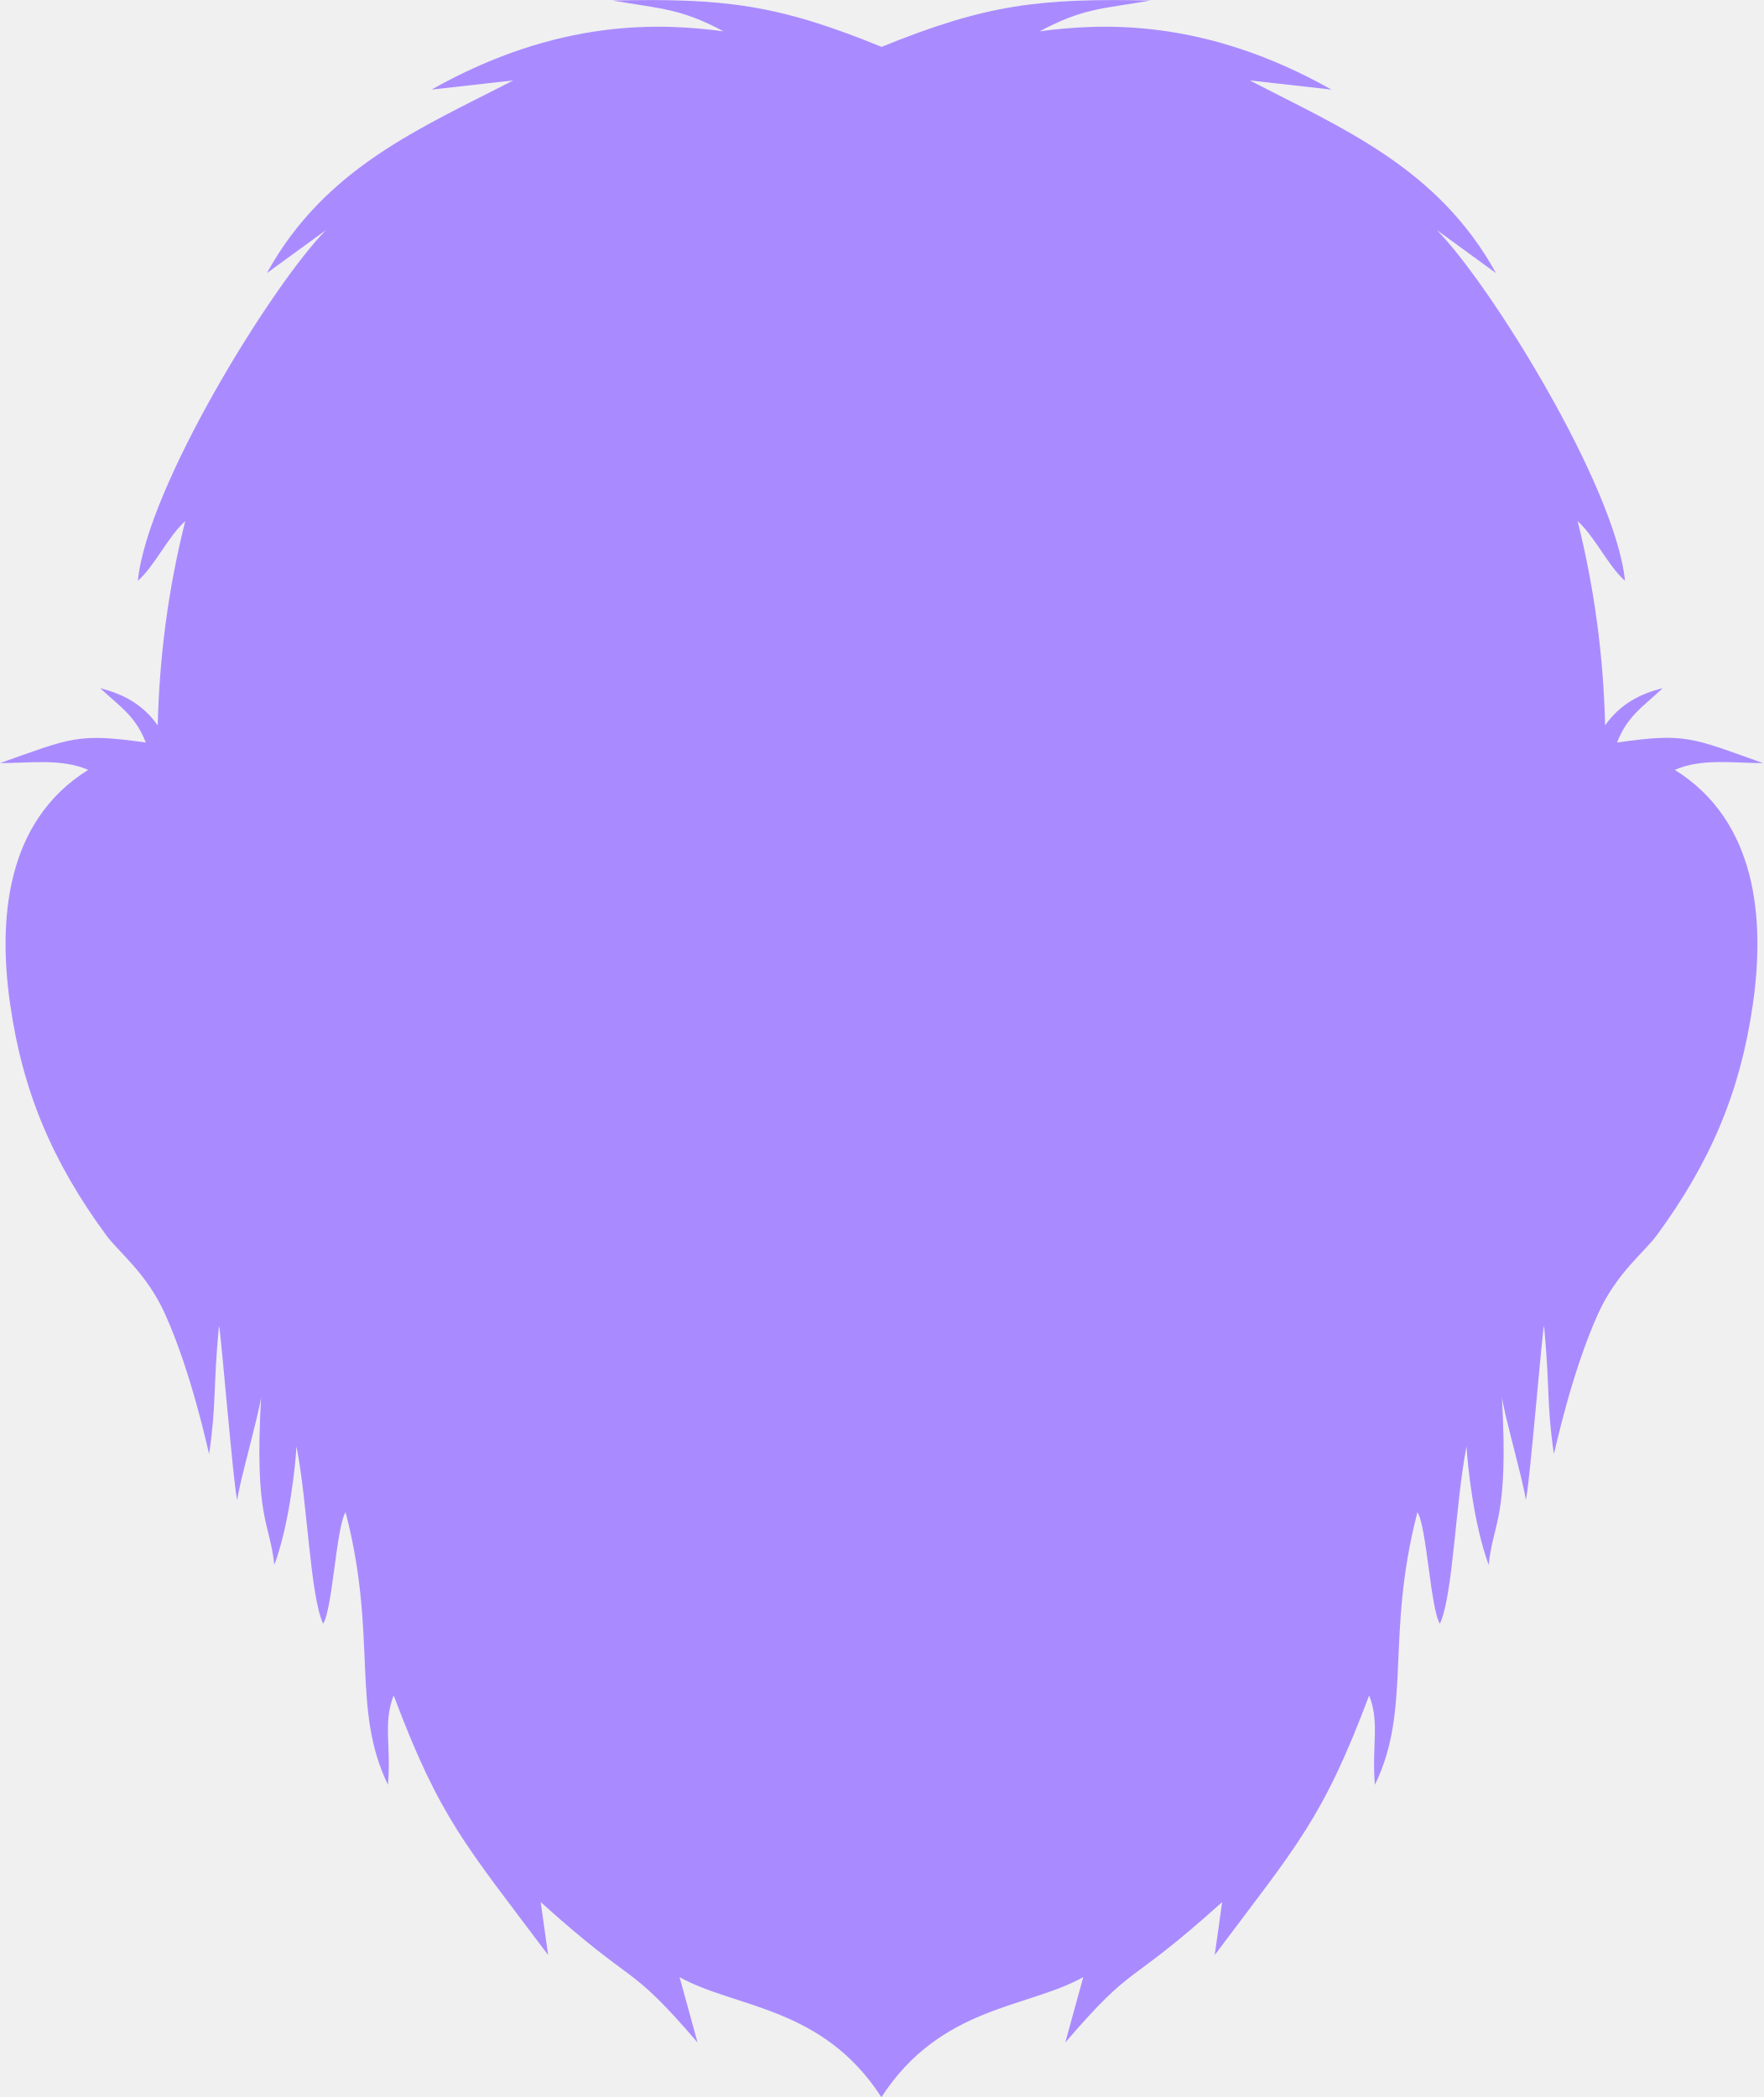
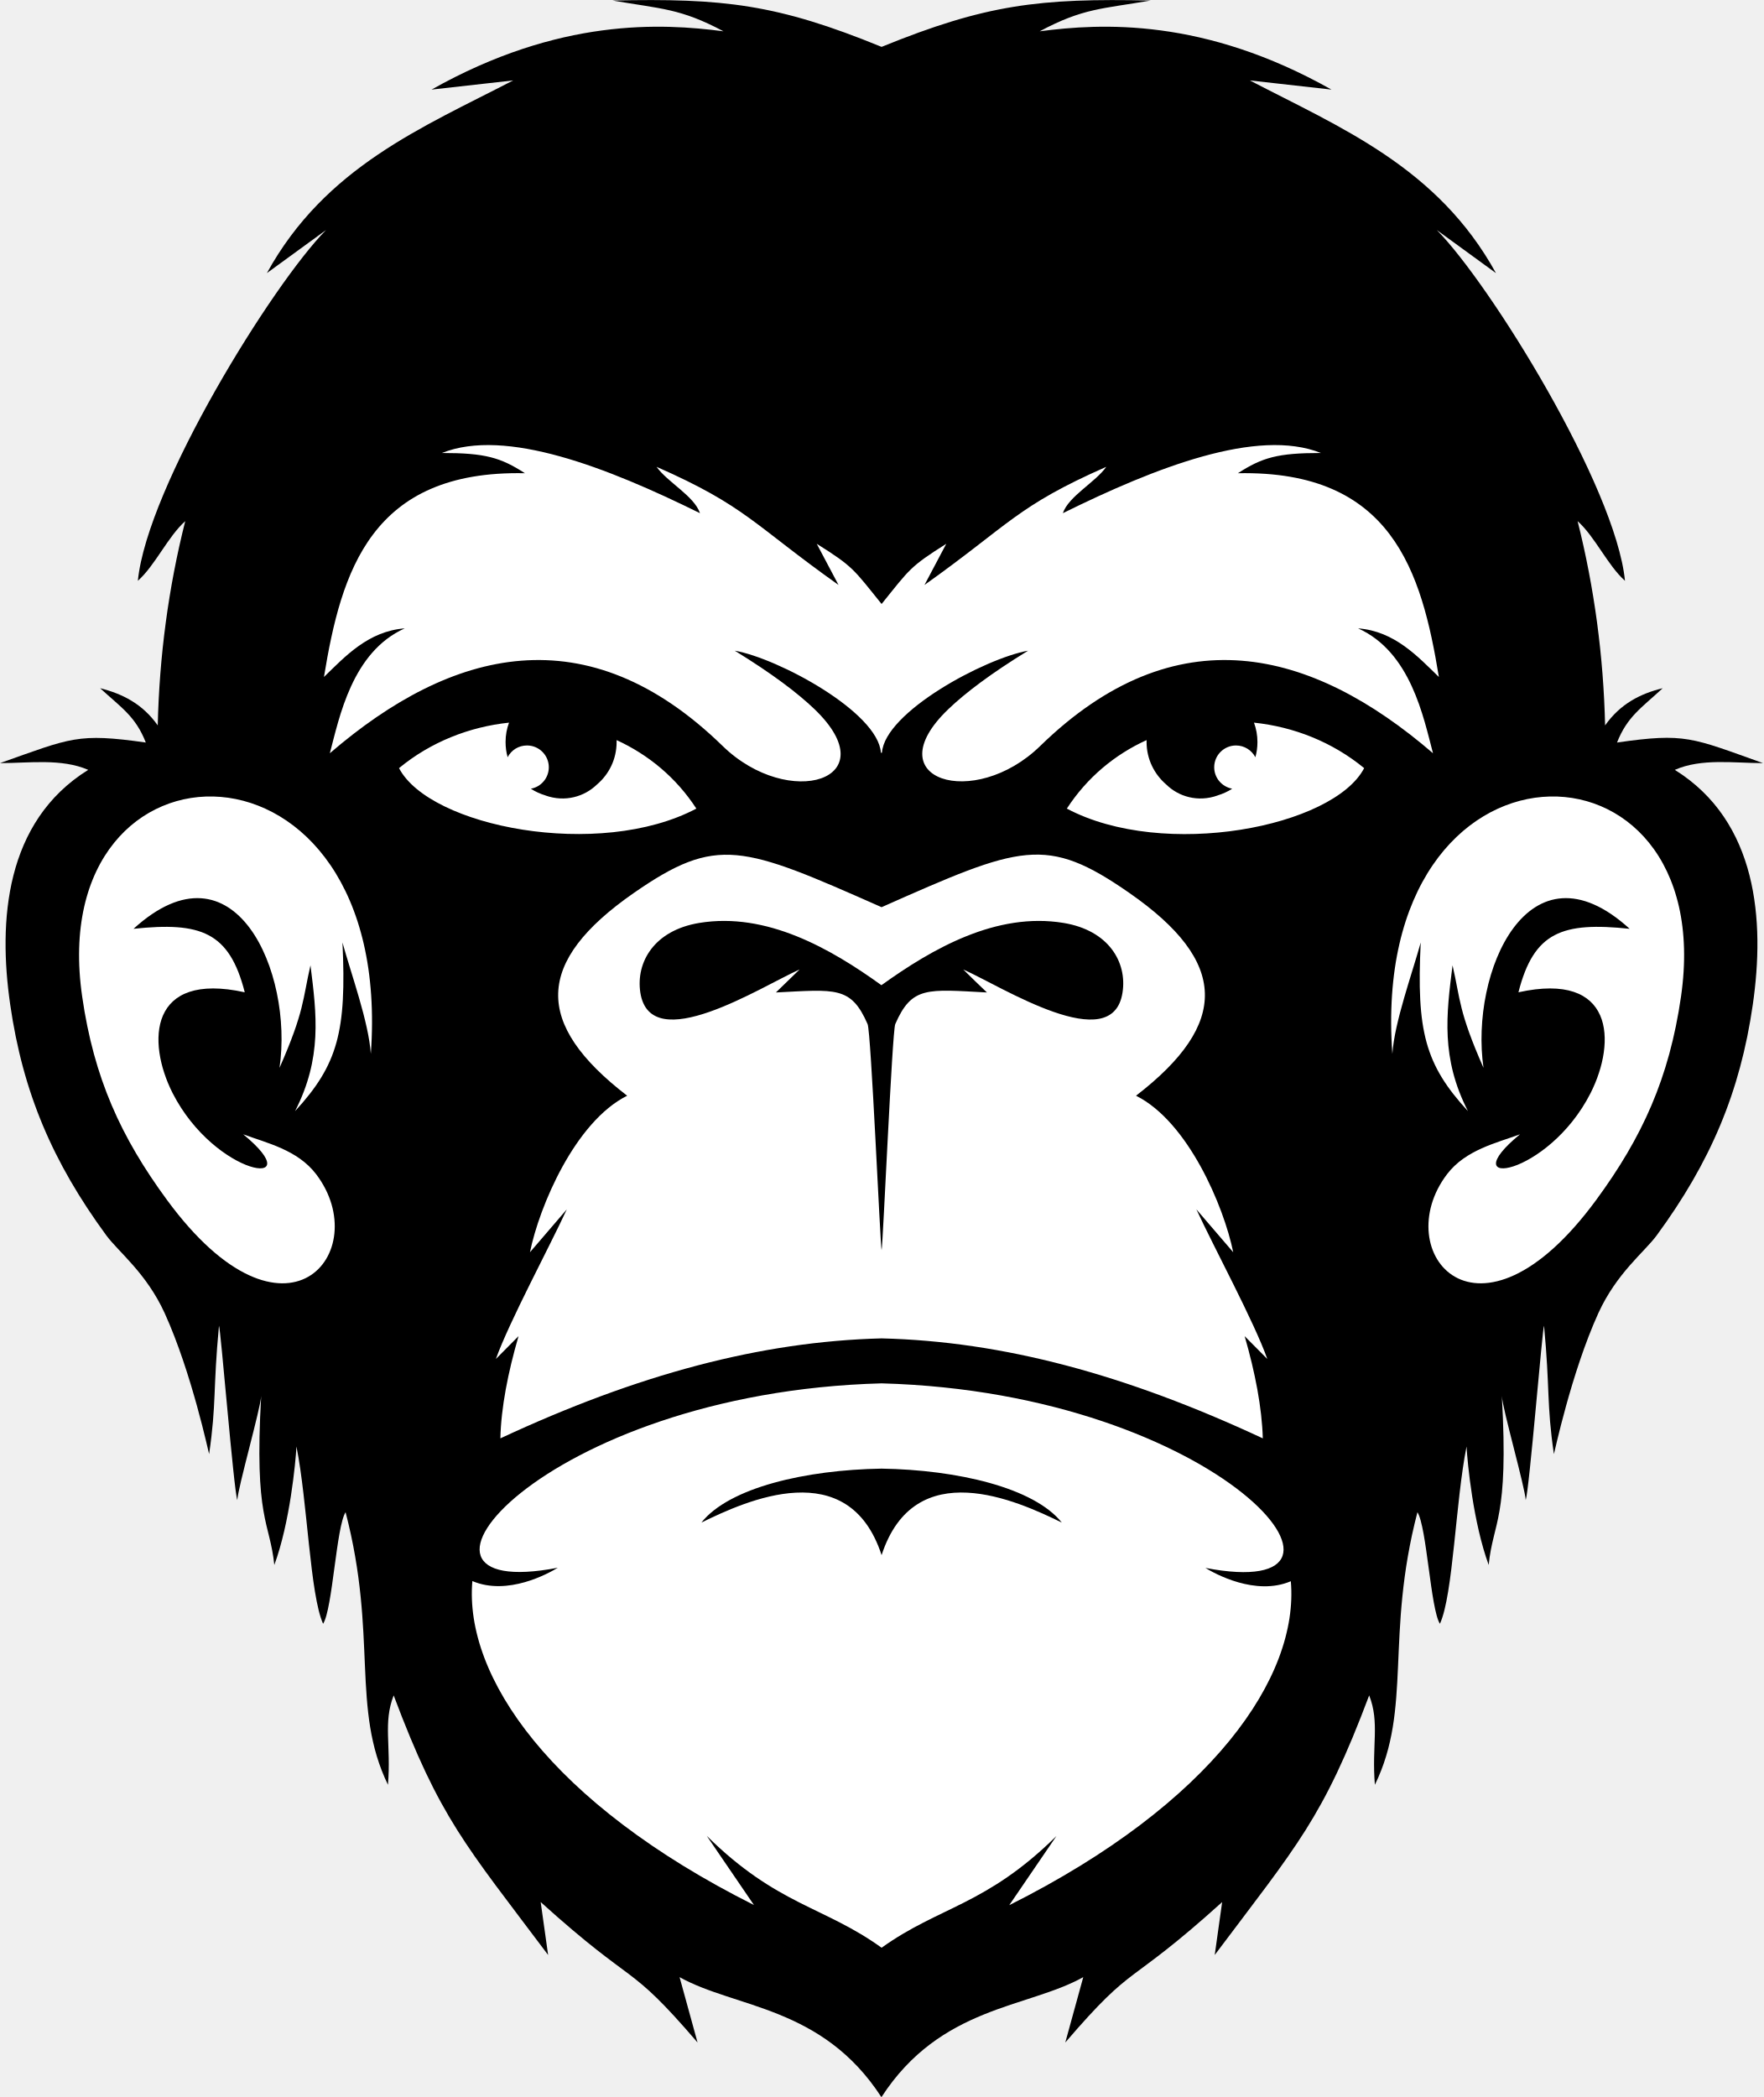
<svg xmlns="http://www.w3.org/2000/svg" version="1.0" id="Layer_1" x="0px" y="0px" viewBox="0 0 101.94 121.24" style="enable-background:new 0 0 101.94 121.24;" xml:space="preserve">
  <style type="text/css">
- 	.st0{fill:#A98BFF;}
- 	.st1{fill:#A98BFF;}
+ 	.st0{fill-rule:evenodd;clip-rule:evenodd;}
+ 	.st1{fill-rule:evenodd;clip-rule:evenodd;fill:#FFFFFF;}
</style>
  <path class="st0" d="M24.95,5.18c1.57-0.18,3.14-0.35,4.72-0.53C24.42,7.37,18.8,9.66,15.43,15.79c1.14-0.83,2.28-1.66,3.42-2.49  C15.78,16.4,8.51,28.12,7.97,33.58c1-0.89,1.74-2.56,2.74-3.45c-0.97,3.84-1.5,7.83-1.59,11.81c-0.88-1.25-2.05-1.83-3.33-2.15  c1.23,1.13,2.05,1.63,2.64,3.14c-3.95-0.56-4.3-0.27-8.43,1.19c1.7,0,3.55-0.28,5.1,0.39c-4.81,2.99-5.21,8.74-4.51,13.57  c0.73,5.07,2.45,9.11,5.56,13.35c0.71,0.96,2.31,2.17,3.37,4.49c1.57,3.45,2.55,8.12,2.57,8.15c0.43-2.95,0.22-3.71,0.57-7.42  c0.09,0.06,0.85,9.46,1.06,10.08c0.04-0.74,1.34-5.28,1.38-6.02c-0.41,7.17,0.5,7.24,0.76,9.77c0.9-2.44,1.23-5.91,1.28-6.85  c0.64,3.19,0.78,8.57,1.54,10.25c0.55-0.85,0.76-5.61,1.3-6.45c1.87,7.18,0.3,11.32,2.45,15.76c0.19-2.29-0.29-3.57,0.33-5.17  c2.68,7.13,4.15,8.64,8.93,15.01c-0.14-1.02-0.29-2.04-0.43-3.06c5.63,5.08,4.96,3.33,9.07,8.12c-0.35-1.26-0.69-2.52-1.04-3.78  c3.22,1.8,8.25,1.66,11.67,6.94c3.42-5.28,8.45-5.14,11.67-6.94c-0.35,1.26-0.69,2.52-1.04,3.78c4.11-4.79,3.44-3.04,9.07-8.12  c-0.14,1.02-0.29,2.04-0.43,3.06c4.78-6.37,6.25-7.88,8.93-15.01c0.62,1.59,0.14,2.88,0.33,5.17c2.16-4.44,0.59-8.58,2.46-15.76  c0.54,0.85,0.76,5.61,1.3,6.45c0.77-1.68,0.9-7.06,1.54-10.25c0.05,0.94,0.38,4.4,1.28,6.85c0.25-2.53,1.17-2.6,0.76-9.77  c0.04,0.74,1.34,5.28,1.38,6.02c0.21-0.62,0.97-10.01,1.06-10.08c0.35,3.71,0.14,4.47,0.57,7.42c0.02-0.02,1-4.7,2.57-8.15  c1.06-2.32,2.66-3.53,3.37-4.49c3.11-4.24,4.83-8.28,5.56-13.35c0.7-4.83,0.29-10.58-4.51-13.57c1.55-0.68,3.41-0.39,5.1-0.39  c-4.13-1.47-4.48-1.76-8.44-1.19c0.59-1.5,1.41-2,2.64-3.14c-1.28,0.31-2.45,0.9-3.33,2.15c-0.09-3.97-0.62-7.96-1.59-11.81  c1,0.89,1.74,2.56,2.74,3.45c-0.54-5.46-7.81-17.18-10.88-20.28c1.14,0.83,2.28,1.66,3.42,2.49c-3.37-6.13-8.99-8.41-14.23-11.14  c1.57,0.18,3.14,0.35,4.72,0.53C69.6,1.02,63.67,1.34,60.11,1.81c2.51-1.34,3.58-1.29,6.42-1.78c-6.44-0.14-9.52,0.22-15.56,2.68  c-6.04-2.47-9.12-2.82-15.56-2.68c2.84,0.49,3.92,0.45,6.42,1.78C38.26,1.34,32.33,1.02,24.95,5.18L24.95,5.18z" />
  <path class="st1" d="M50.97,84.91c4.38,0.07,8.81,1.1,10.42,3.12c-2.59-1.27-8.51-3.97-10.42,1.88c-1.91-5.85-7.83-3.15-10.42-1.88  C42.16,86,46.59,84.98,50.97,84.91L50.97,84.91z M50.97,112.61L50.97,112.61c3.33-2.39,6.04-2.44,10.11-6.46l-2.73,4  c11.77-5.9,16.76-13.22,16.28-18.73c-2.04,0.87-4.4-0.44-4.94-0.77c10.95,2.11,0.96-10.13-18.72-10.67  C31.29,80.51,21.3,92.76,32.25,90.64c-0.54,0.33-2.9,1.64-4.94,0.77c-0.48,5.5,4.51,12.83,16.28,18.73l-2.73-4  C44.93,110.16,47.64,110.21,50.97,112.61L50.97,112.61z M50.97,34.92c1.63-2.02,1.63-2.15,3.74-3.48l-1.26,2.38  c4.92-3.5,5.33-4.55,10.51-6.83c-0.61,0.88-2.18,1.7-2.51,2.68c5.35-2.64,11.24-4.95,14.92-3.48c-2.5,0-3.39,0.26-4.8,1.17  c8.91-0.18,10.62,5.68,11.62,11.78c-1.2-1.16-2.55-2.65-4.67-2.81c3.05,1.37,3.78,5.15,4.33,7.22c-7.06-6.08-14.88-8.05-22.71-0.42  c-3.82,3.73-9.58,1.96-5.31-2.13c0.98-0.94,2.46-2.06,4.61-3.38c-2.51,0.45-8.29,3.55-8.45,5.9h-0.06c-0.16-2.35-5.94-5.46-8.45-5.9  c2.15,1.32,3.63,2.44,4.61,3.38c4.27,4.1-1.48,5.86-5.31,2.13c-7.83-7.63-15.65-5.66-22.71,0.42c0.55-2.07,1.28-5.85,4.33-7.22  c-2.12,0.16-3.47,1.65-4.67,2.81c1-6.1,2.71-11.97,11.62-11.78c-1.41-0.91-2.3-1.17-4.8-1.17c3.68-1.47,9.57,0.84,14.92,3.48  c-0.33-0.99-1.89-1.8-2.51-2.68c5.18,2.28,5.59,3.33,10.52,6.83l-1.26-2.38C49.34,32.77,49.34,32.9,50.97,34.92z M50.97,72.28  c0.08-0.32,0.61-12.65,0.79-13.07c0.96-2.21,1.86-2.01,5.3-1.83c-0.46-0.44-0.92-0.88-1.37-1.33c2.23,0.99,8.64,5.11,9.21,1.33  c0.27-1.74-0.79-3.59-3.41-4.02c-3.88-0.64-7.58,1.48-10.53,3.6c-2.94-2.12-6.65-4.24-10.53-3.6c-2.62,0.43-3.67,2.28-3.41,4.02  c0.58,3.78,6.99-0.34,9.21-1.33c-0.46,0.44-0.91,0.88-1.37,1.33c3.44-0.17,4.34-0.38,5.3,1.83C50.36,59.63,50.89,71.96,50.97,72.28z   M50.97,52.45c8.07-3.58,9.5-4.18,14.33-0.82c5.71,3.97,5.79,7.55,0.38,11.72c3.01,1.5,5.08,6.4,5.62,9.05l-2.13-2.48  c1,2.17,3.35,6.52,4.1,8.65l-1.31-1.32c0.61,2.11,1,4.14,1.05,5.91c-7.91-3.69-15.03-5.61-22.04-5.78  c-7.01,0.18-14.12,2.09-22.04,5.78c0.04-1.78,0.44-3.81,1.05-5.91l-1.31,1.32c0.76-2.13,3.1-6.48,4.1-8.65l-2.13,2.48  c0.54-2.65,2.61-7.55,5.62-9.05c-5.42-4.17-5.34-7.74,0.38-11.72C41.47,48.28,42.9,48.88,50.97,52.45z M87.79,57.37  c0.89-3.5,2.54-4.08,6.43-3.67c-5.85-5.33-9.25,2.53-8.45,8.04c-1.45-3.29-1.33-3.94-1.79-5.93c-0.36,2.85-0.68,5.36,0.89,8.43  c-2.48-2.69-2.98-4.63-2.73-9.75c-0.51,1.85-1.51,4.58-1.64,6.44c-1.4-19.38,18.97-19.13,16.69-3.32c-0.68,4.73-2.25,8.15-4.9,11.76  c-6.87,9.36-12.03,3-8.63-1.48c1.08-1.42,2.88-1.81,4.22-2.31c-3.98,3.27,1.62,2.46,4.08-2.38C93.47,60.21,93.32,56.15,87.79,57.37z   M30.47,43.1c0.7,0,1.26,0.57,1.26,1.26c0,0.62-0.45,1.14-1.04,1.24c0.26,0.17,0.55,0.3,0.85,0.39l-0.01,0  c1.15,0.41,2.27,0.06,2.98-0.63c0.7-0.59,1.14-1.47,1.14-2.46c0-0.04,0-0.07,0-0.11c1.83,0.84,3.44,2.16,4.61,3.96  c-5.62,2.97-15.42,1.06-17.19-2.34c1.84-1.52,4.08-2.39,6.36-2.63c-0.13,0.35-0.2,0.72-0.2,1.12c0,0.3,0.04,0.6,0.12,0.88  C29.56,43.37,29.98,43.1,30.47,43.1z M78.87,44.41c-1.77,3.4-11.57,5.32-17.19,2.34c1.17-1.8,2.78-3.13,4.61-3.96l0,0.11  c0,0.99,0.45,1.87,1.14,2.46c0.7,0.69,1.82,1.04,2.97,0.63l-0.01,0c0.3-0.09,0.59-0.22,0.85-0.39c-0.59-0.11-1.04-0.62-1.04-1.24  c0-0.7,0.57-1.26,1.26-1.26c0.49,0,0.91,0.28,1.12,0.68c0.08-0.28,0.12-0.57,0.12-0.88c0-0.39-0.07-0.77-0.2-1.12  C74.79,42.02,77.02,42.89,78.87,44.41z M14.15,57.37c-0.89-3.5-2.55-4.08-6.43-3.67c5.85-5.33,9.25,2.53,8.44,8.04  c1.45-3.29,1.33-3.94,1.79-5.93c0.36,2.85,0.68,5.36-0.89,8.43c2.48-2.69,2.98-4.63,2.74-9.75c0.51,1.85,1.51,4.58,1.64,6.44  c1.4-19.38-18.97-19.13-16.69-3.32c0.68,4.73,2.25,8.15,4.9,11.76c6.87,9.36,12.03,3,8.63-1.48c-1.08-1.42-2.88-1.81-4.22-2.31  c3.98,3.27-1.61,2.46-4.08-2.38C8.47,60.21,8.62,56.15,14.15,57.37z" />
</svg>
